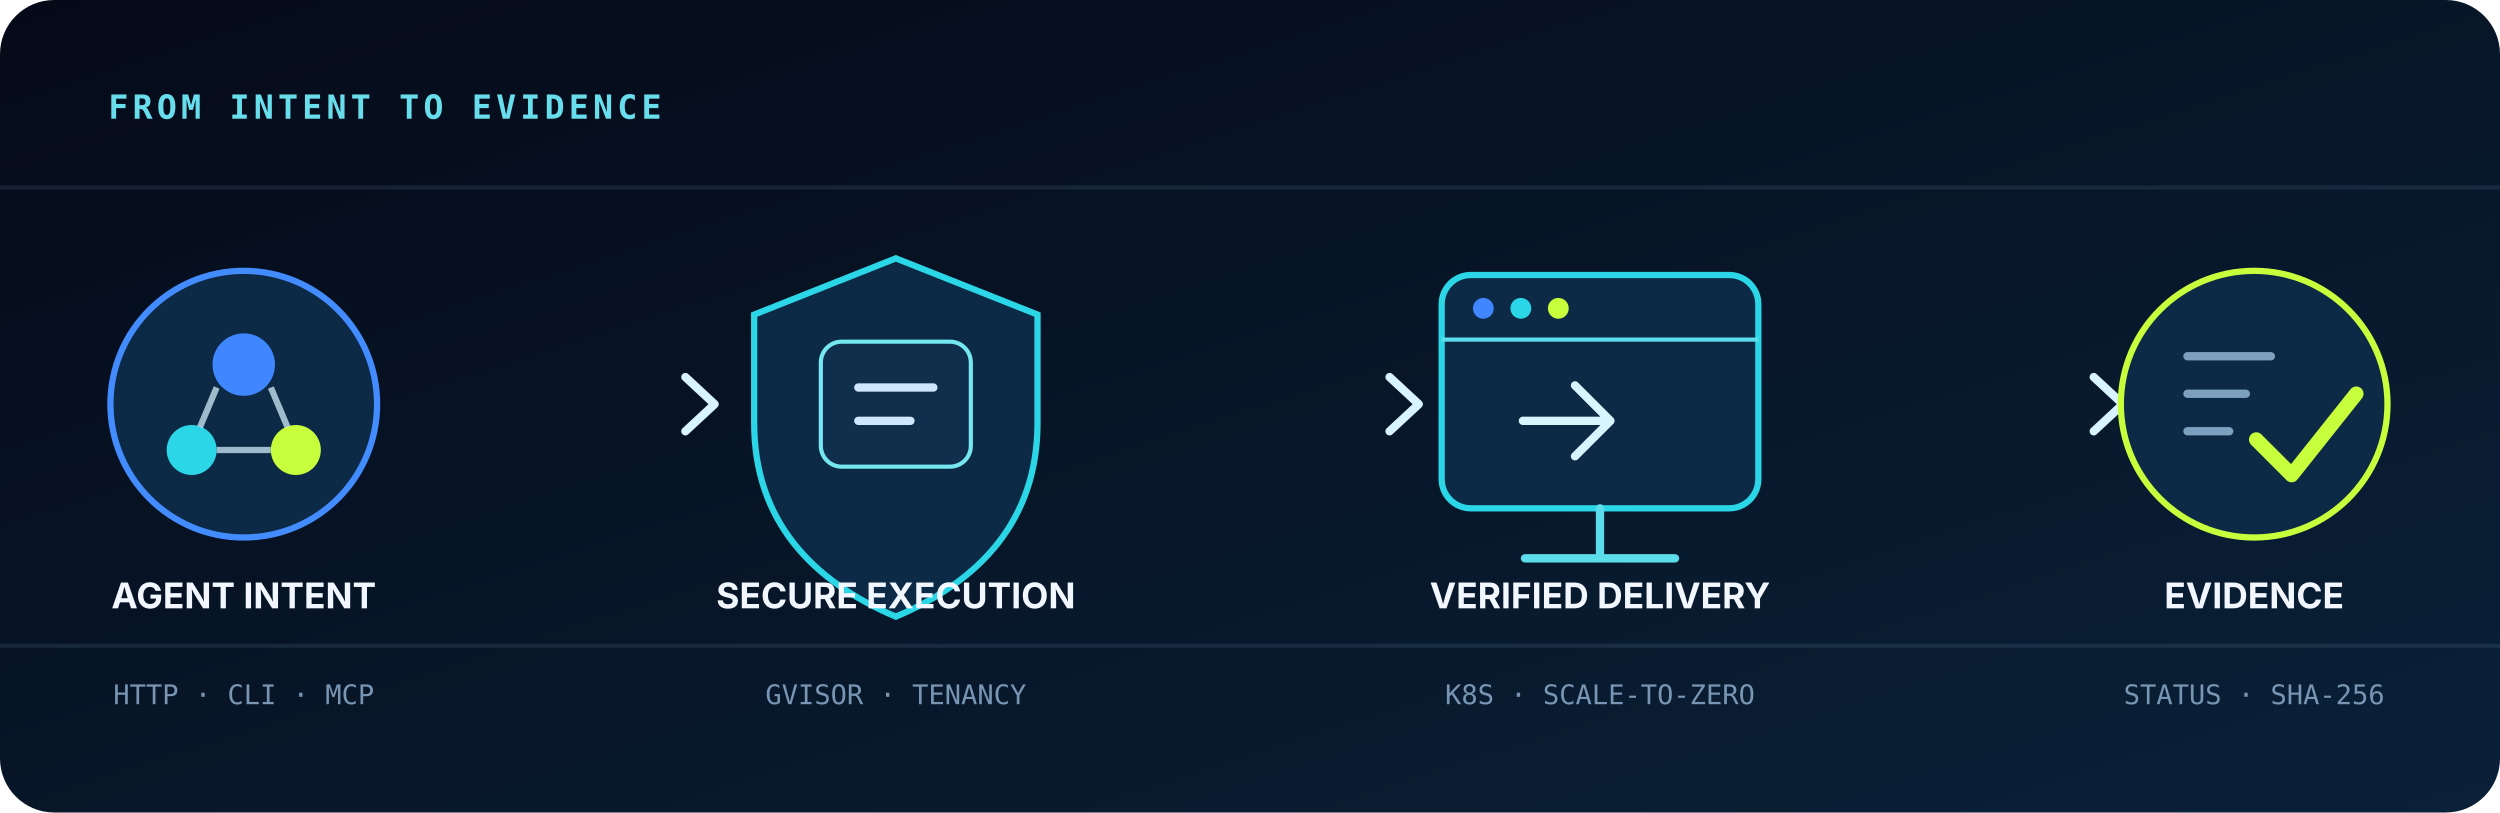
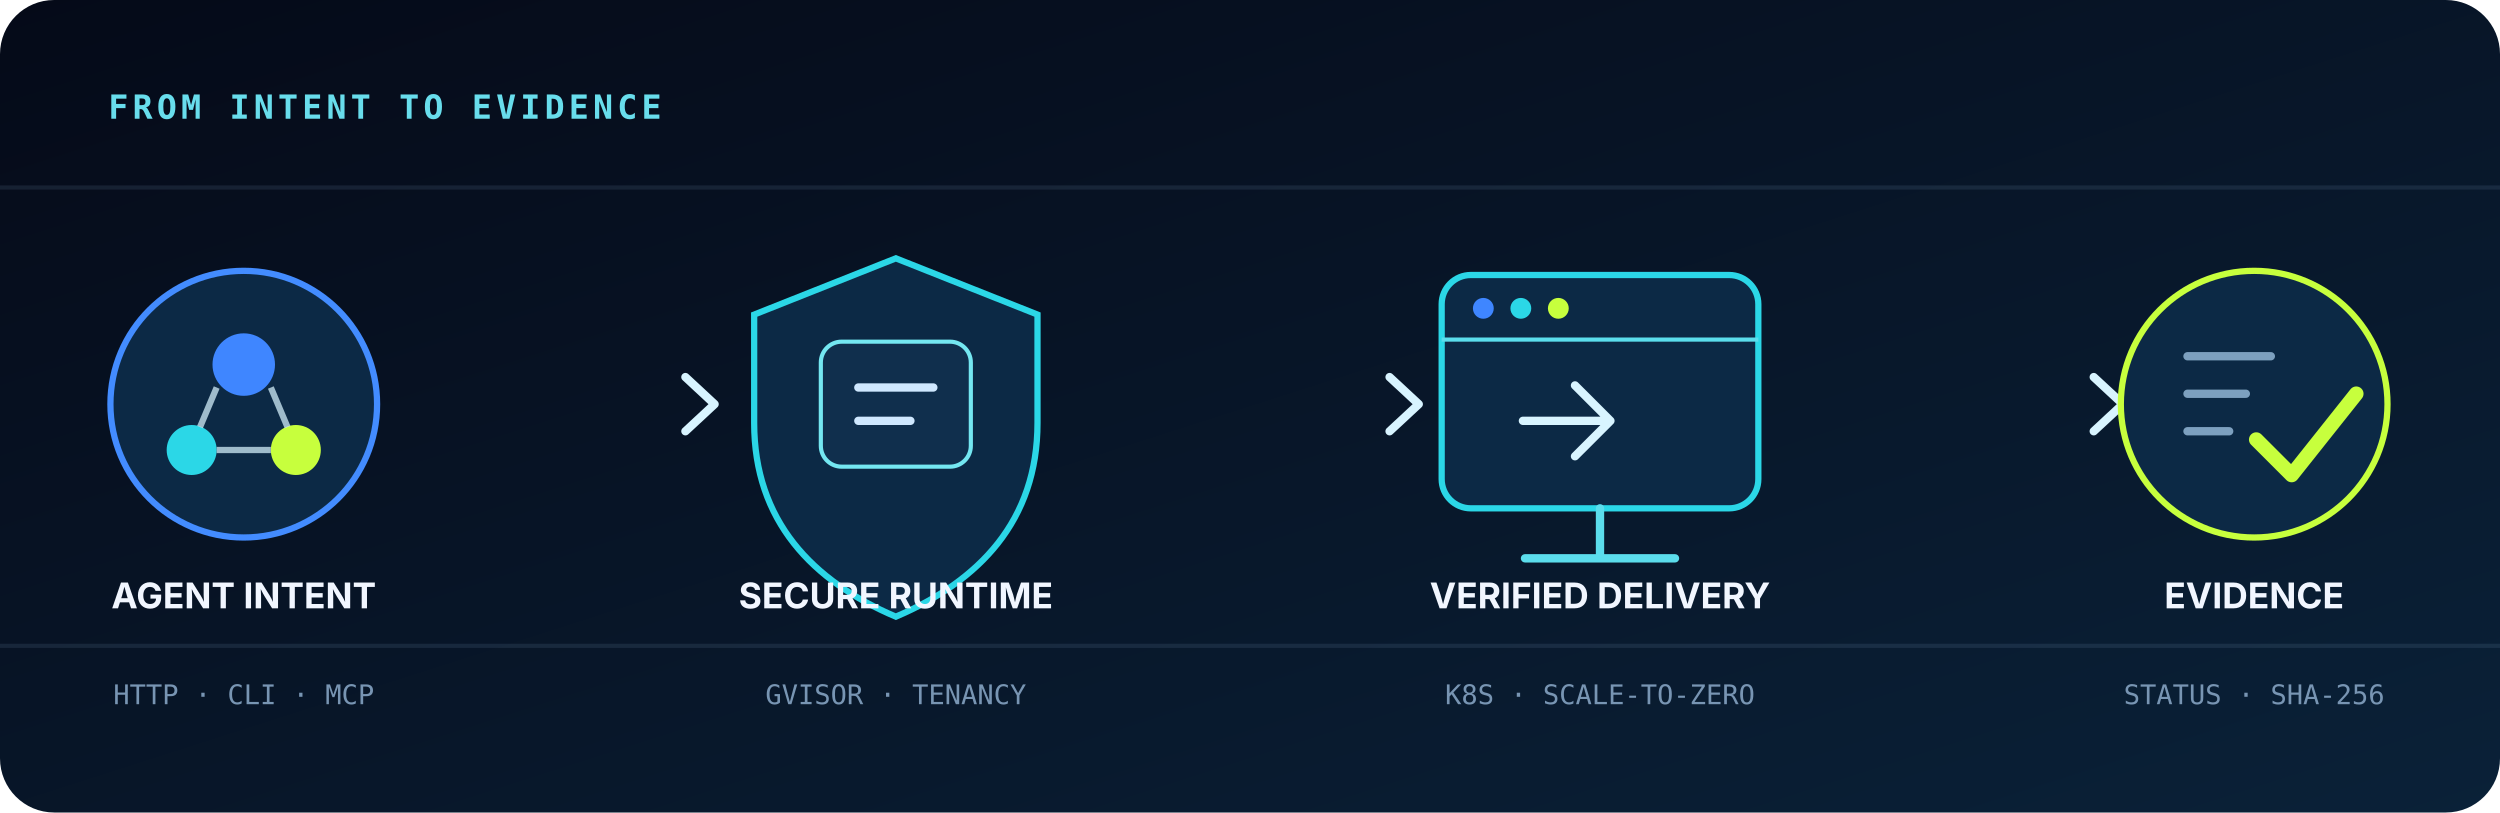
<svg xmlns="http://www.w3.org/2000/svg" width="1200" height="390" viewBox="0 0 1200 390" role="img" aria-labelledby="title desc">
  <defs>
    <linearGradient id="bg" x1="0" y1="0" x2="1" y2="1">
      <stop offset="0" stop-color="#050a18" />
      <stop offset="1" stop-color="#0a2138" />
    </linearGradient>
    <linearGradient id="route" x1="0" y1="0" x2="1" y2="0">
      <stop offset="0" stop-color="#3f86ff" />
      <stop offset=".62" stop-color="#24d7e8" />
      <stop offset="1" stop-color="#c7ff35" />
    </linearGradient>
  </defs>
  <rect width="1200" height="390" rx="26" fill="url(#bg)" />
  <path d="M0 90h1200M0 310h1200" stroke="#9ac7e8" stroke-opacity=".11" stroke-width="2" />
  <text x="52" y="57" fill="#68ddec" font-family="ui-monospace, SFMono-Regular, Menlo, monospace" font-size="16" font-weight="700" letter-spacing="2">FROM INTENT TO EVIDENCE</text>
  <path d="M181 194h160m178 0h160m178 0h160" fill="none" stroke="url(#route)" stroke-width="5" stroke-linecap="round" />
  <path d="m329 181 14 13-14 13m338-26 14 13-14 13m338-26 14 13-14 13" fill="none" stroke="#d8f4ff" stroke-width="4" stroke-linecap="round" stroke-linejoin="round" />
  <g transform="translate(117 194)">
    <circle r="64" fill="#0c2945" stroke="#438cff" stroke-width="3" />
    <circle cy="-19" r="15" fill="#3f86ff" />
    <circle cx="-25" cy="22" r="12" fill="#2bd7e7" />
    <circle cx="25" cy="22" r="12" fill="#c7ff3d" />
    <path d="M-13-8-21 11M13-8l8 19M-13 22h26" fill="none" stroke="#d8f4ff" stroke-opacity=".72" stroke-width="3" />
  </g>
  <g transform="translate(430 194)">
    <path d="M0-70 68-43v52c0 47-28 76-68 93-40-17-68-46-68-93v-52Z" fill="#0c2945" stroke="#2bd7e7" stroke-width="3" />
    <rect x="-36" y="-30" width="72" height="60" rx="10" fill="#102f4d" stroke="#74e7f1" stroke-width="2" />
    <path d="M-18-8h36M-18 8h25" stroke="#cfe8ff" stroke-width="4" stroke-linecap="round" />
  </g>
  <g transform="translate(768 194)">
    <rect x="-76" y="-62" width="152" height="112" rx="14" fill="#0c2945" stroke="#2bd7e7" stroke-width="3" />
    <path d="M-76-31h152" stroke="#5bddec" stroke-width="2" />
    <circle cx="-56" cy="-46" r="5" fill="#3f86ff" />
    <circle cx="-38" cy="-46" r="5" fill="#2bd7e7" />
    <circle cx="-20" cy="-46" r="5" fill="#c7ff3d" />
    <path d="M-37 8h42m-17-17L5 8l-17 17" fill="none" stroke="#d8f4ff" stroke-width="4" stroke-linecap="round" stroke-linejoin="round" />
    <path d="M0 50v24m-36 0h72" stroke="#5bddec" stroke-width="4" stroke-linecap="round" />
  </g>
  <g transform="translate(1082 194)">
    <circle r="64" fill="#0c2945" stroke="#c7ff3d" stroke-width="3" />
    <path d="M-32-23h40M-32-5h28M-32 13h20" stroke="#7da0bf" stroke-width="4" stroke-linecap="round" />
    <path d="m1 17 17 17 31-39" fill="none" stroke="#c7ff3d" stroke-width="7" stroke-linecap="round" stroke-linejoin="round" />
  </g>
  <g fill="#f1f6ff" font-family="-apple-system, BlinkMacSystemFont, Segoe UI, sans-serif" font-size="17" font-weight="700" text-anchor="middle">
    <text x="117" y="292">AGENT INTENT</text>
-     <text x="430" y="292">SECURE EXECUTION</text>
+     <text x="430" y="292">SECURE RUNTIME</text>
    <text x="768" y="292">VERIFIED DELIVERY</text>
    <text x="1082" y="292">EVIDENCE</text>
  </g>
  <g fill="#7895b3" font-family="ui-monospace, SFMono-Regular, Menlo, monospace" font-size="13" text-anchor="middle">
    <text x="117" y="338">HTTP · CLI · MCP</text>
    <text x="430" y="338">GVISOR · TENANCY</text>
    <text x="768" y="338">K8S · SCALE-TO-ZERO</text>
    <text x="1082" y="338">STATUS · SHA-256</text>
  </g>
</svg>
